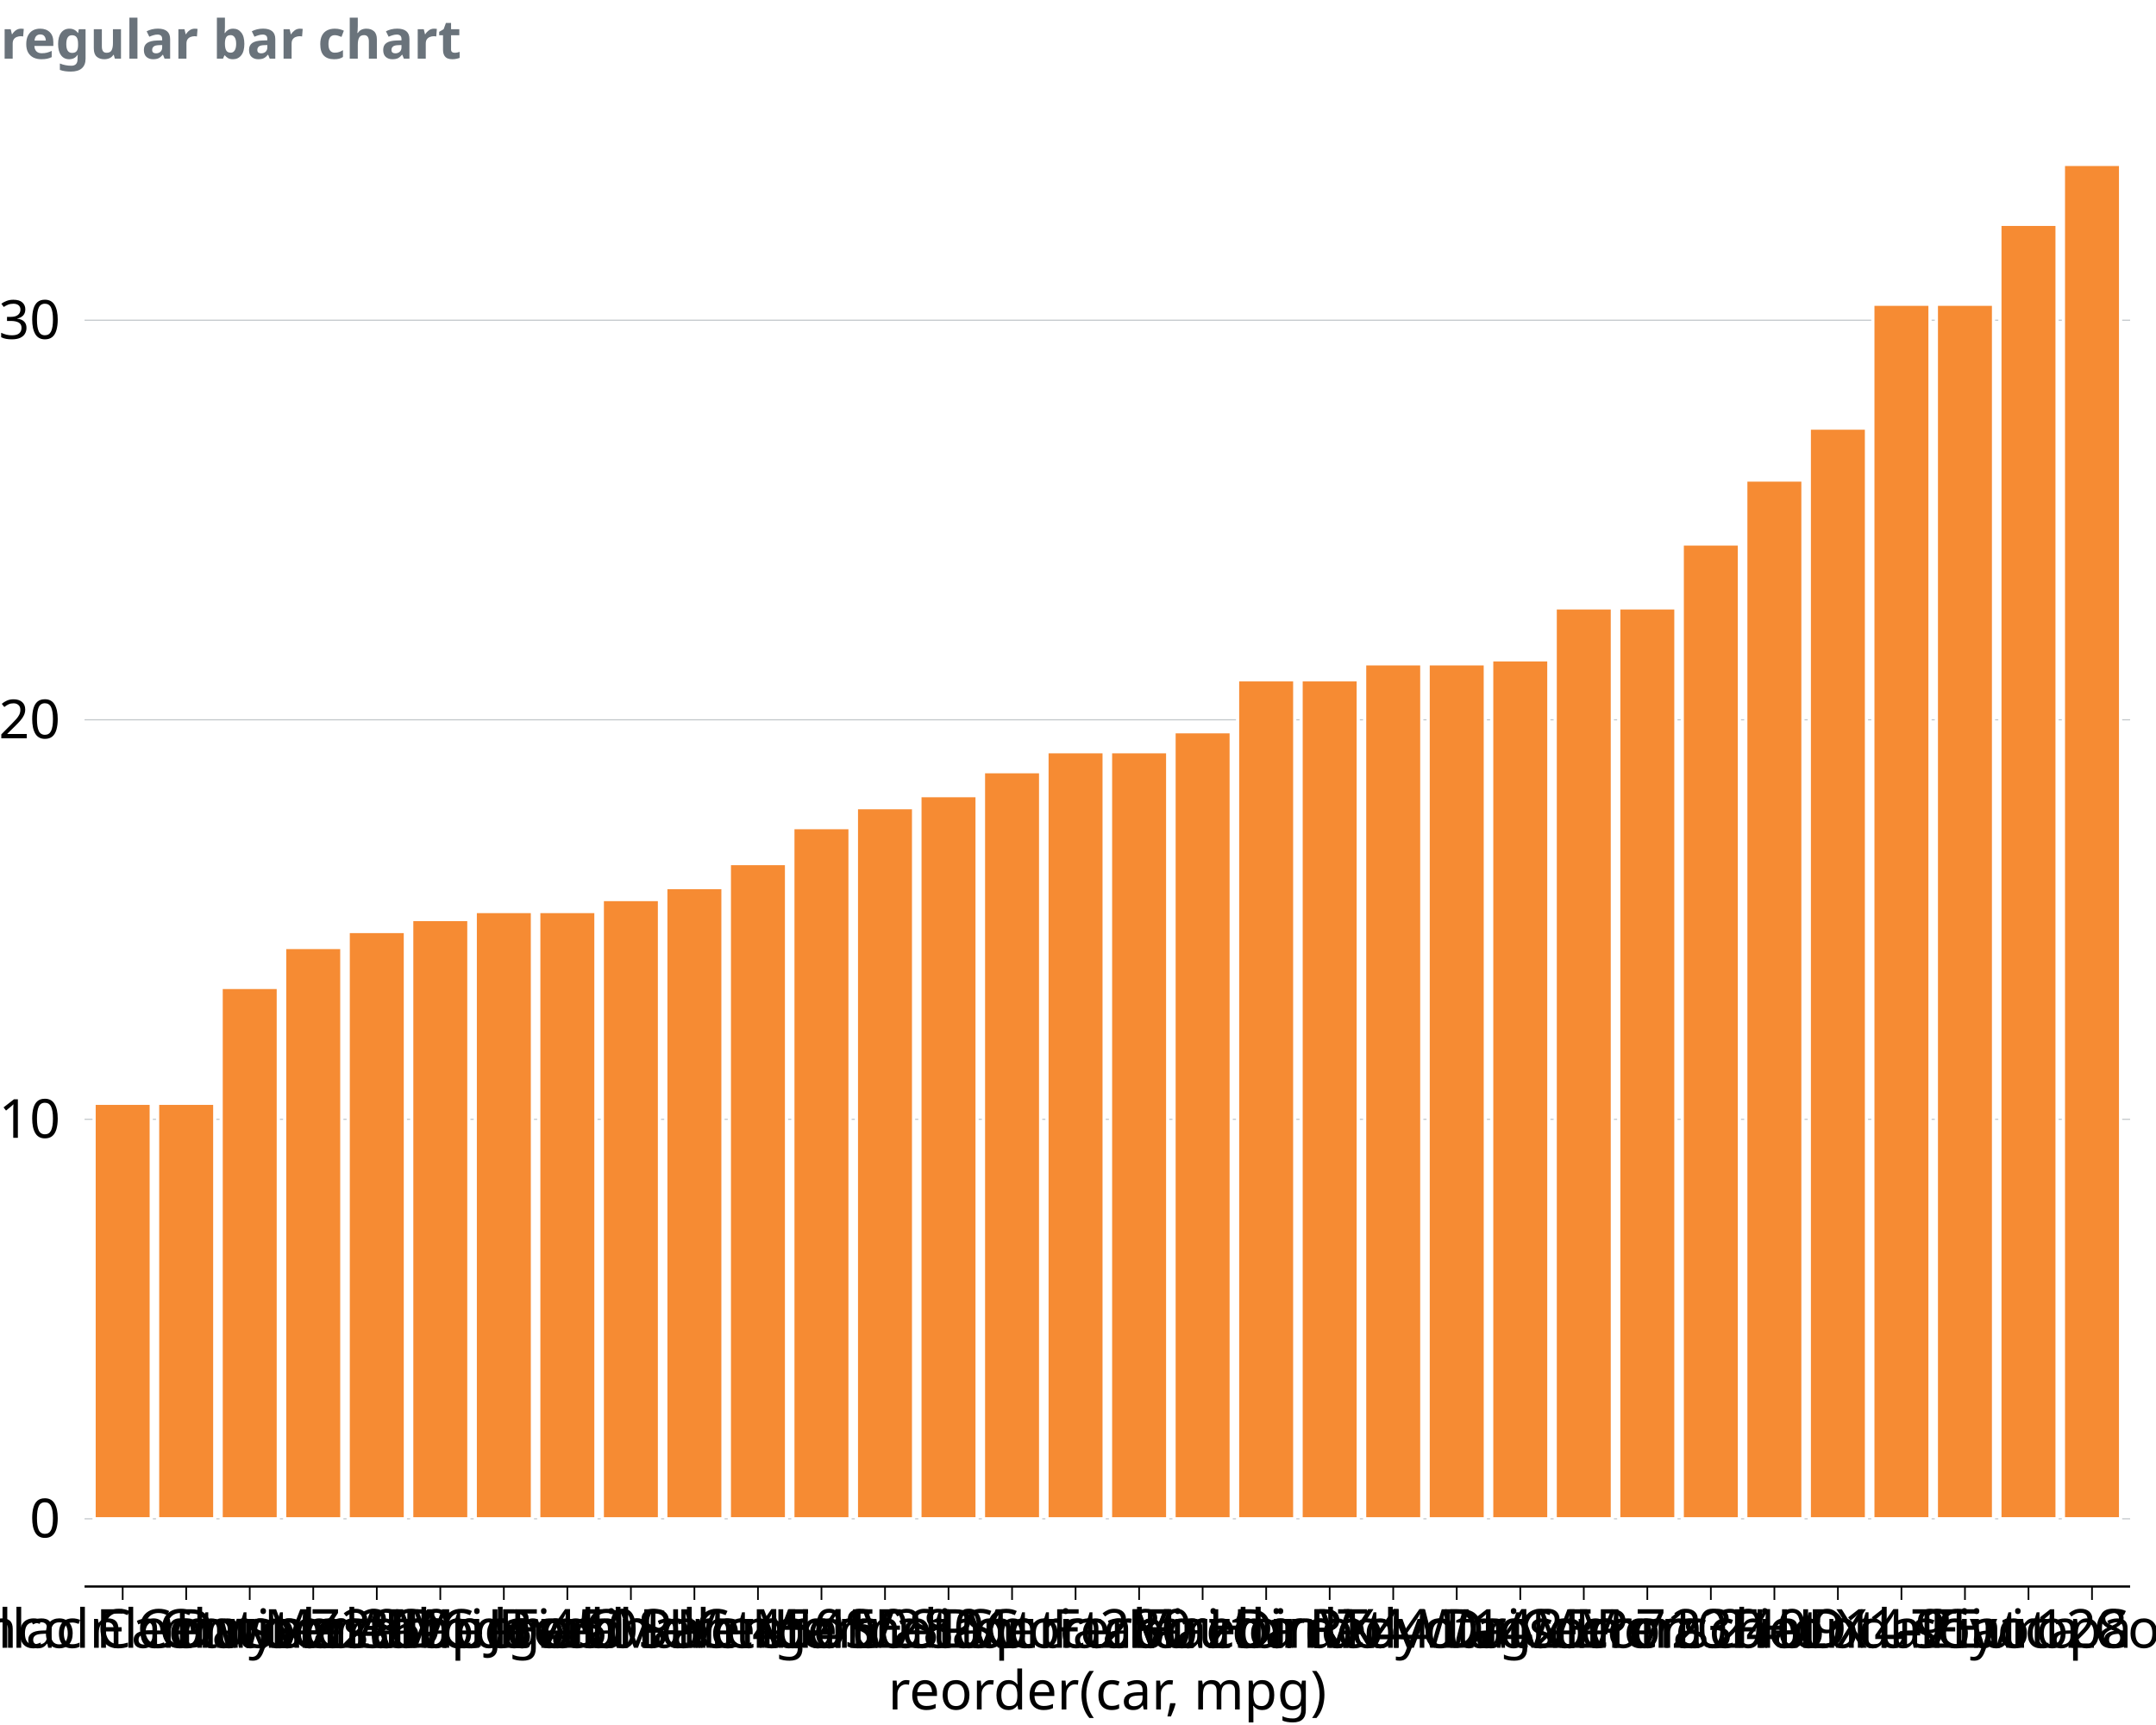
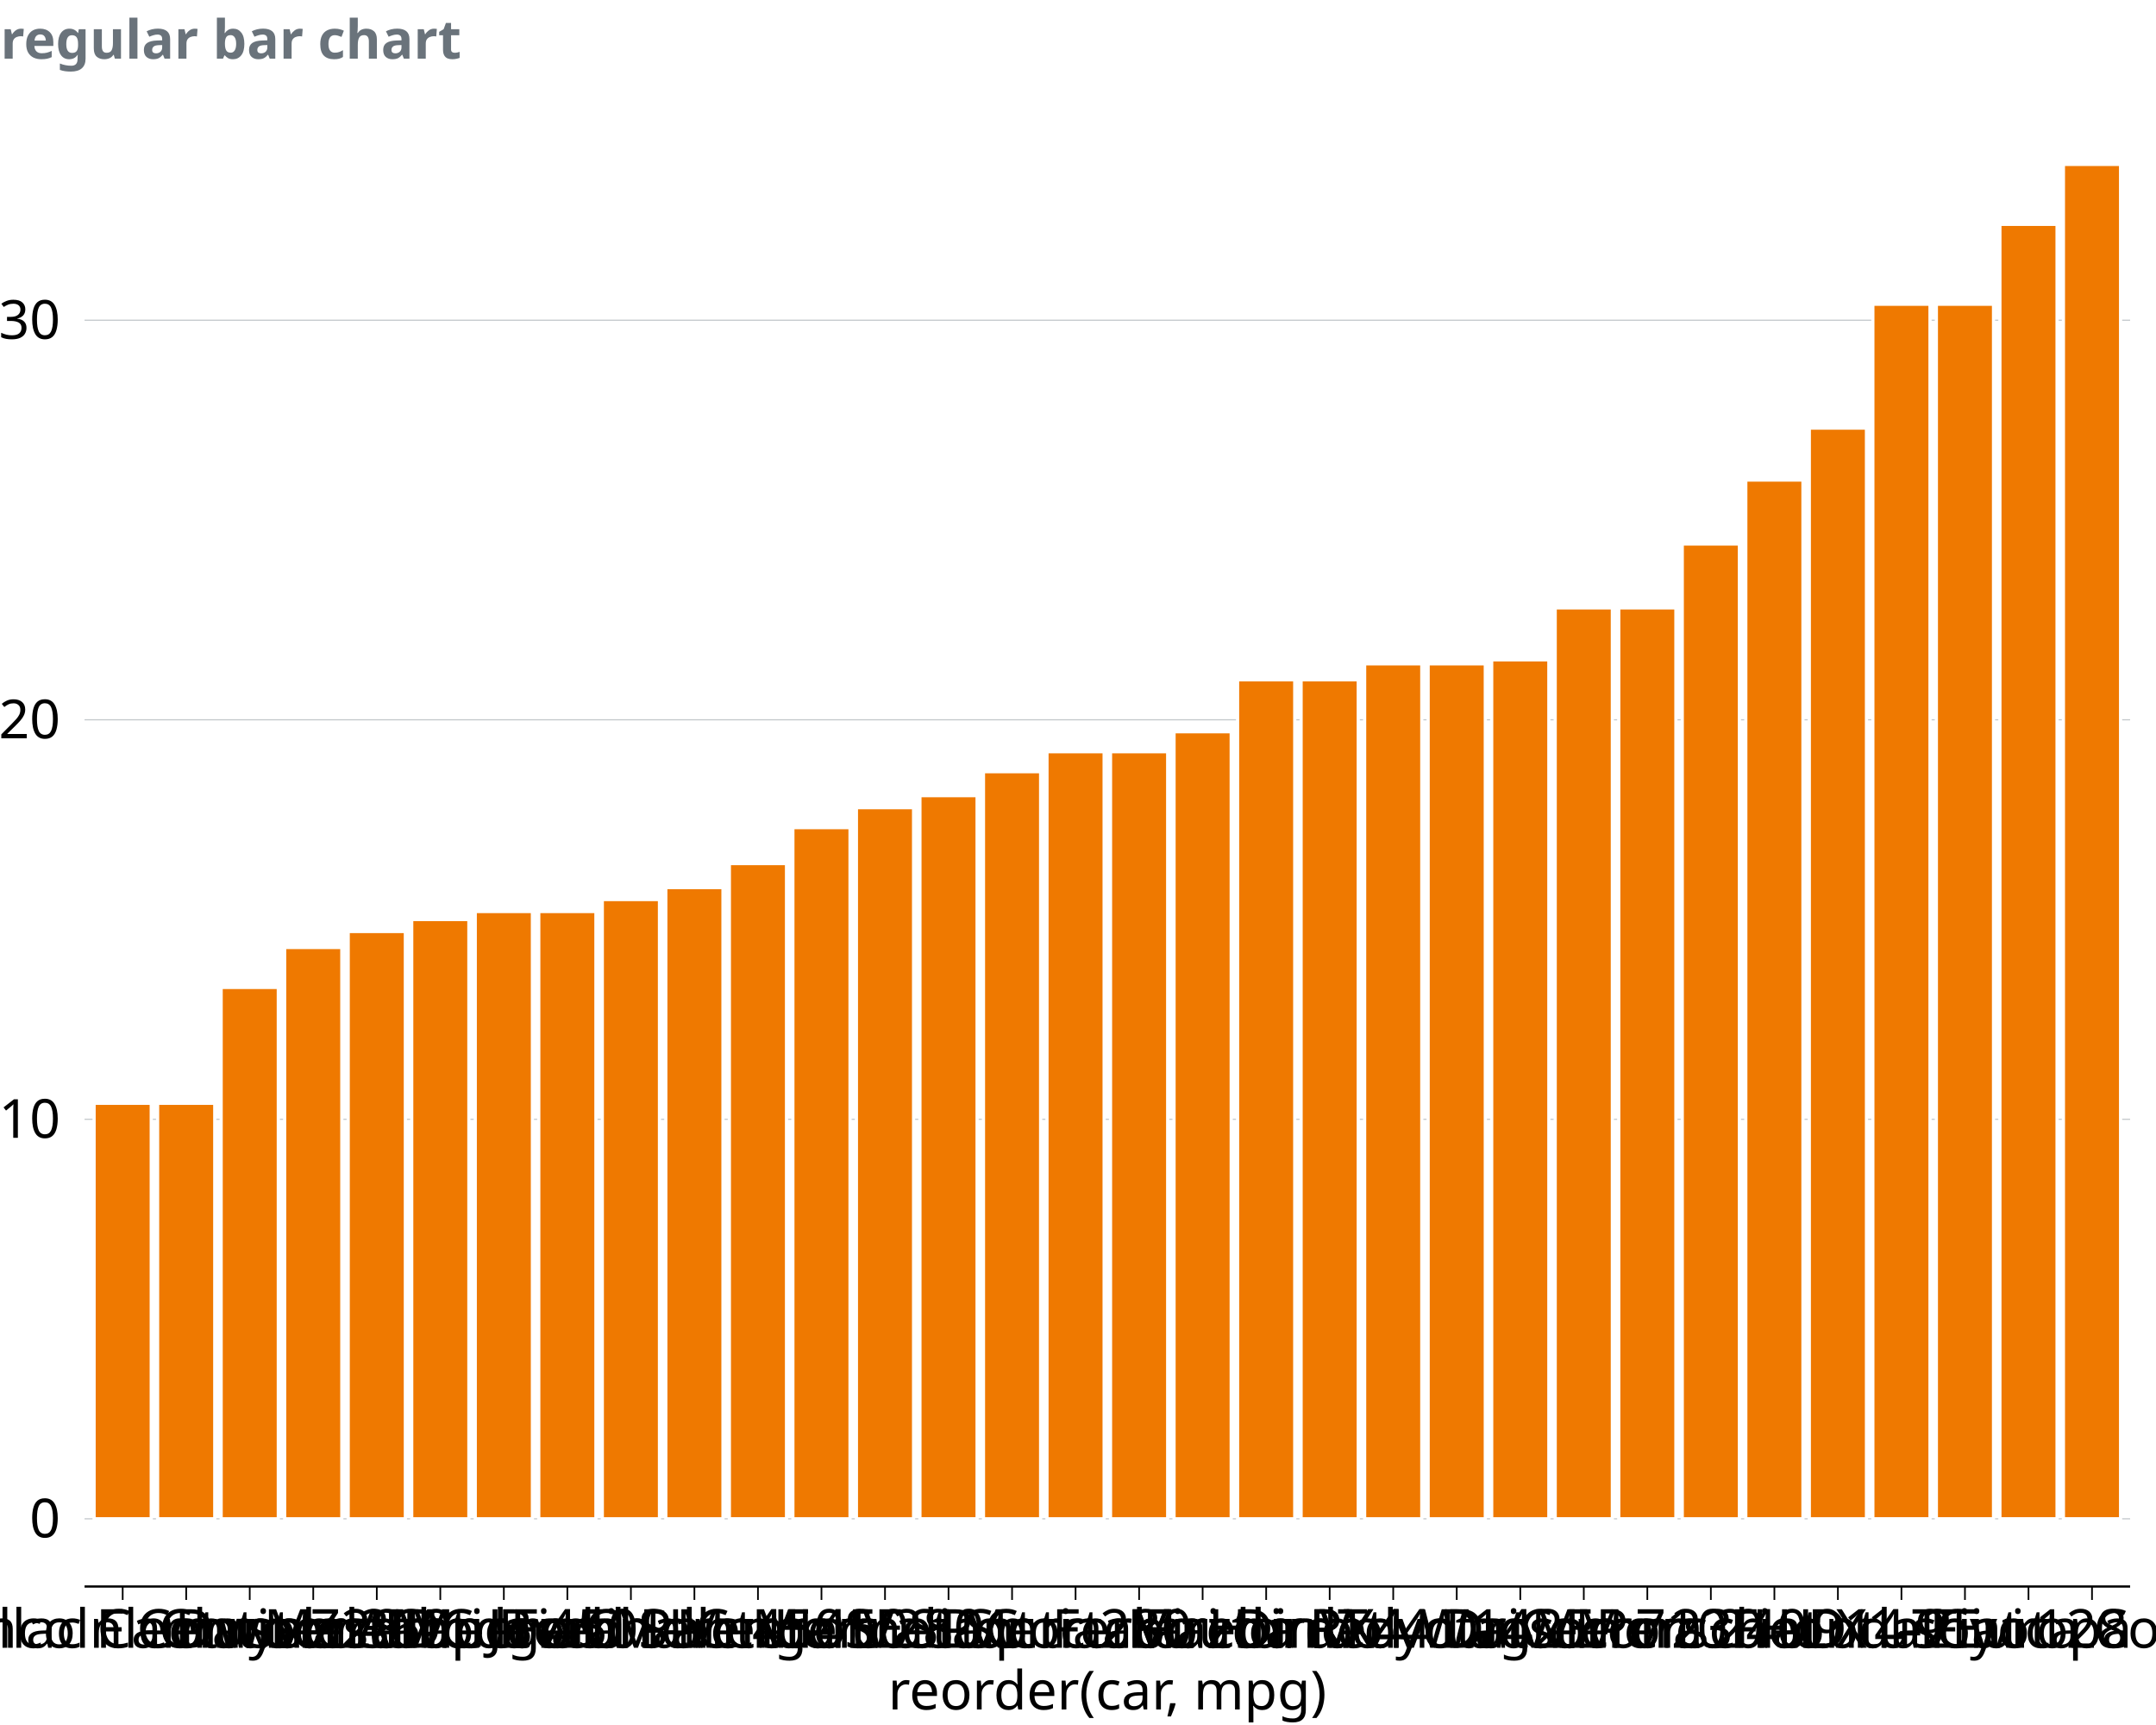
<svg xmlns="http://www.w3.org/2000/svg" class="svglite" data-engine-version="2.0" width="720.00pt" height="576.00pt" viewBox="0 0 720.00 576.00">
  <defs>
    <style type="text/css">
    .svglite line, .svglite polyline, .svglite polygon, .svglite path, .svglite rect, .svglite circle {
      fill: none;
      stroke: #000000;
      stroke-linecap: round;
      stroke-linejoin: round;
      stroke-miterlimit: 10.00;
    }
  </style>
  </defs>
  <rect width="100%" height="100%" style="stroke: none; fill: #FFFFFF;" />
  <defs>
    <clipPath id="cpMC4wMHw3MjAuMDB8MC4wMHw1NzYuMDA=">
      <rect x="0.00" y="0.00" width="720.00" height="576.00" />
    </clipPath>
  </defs>
  <g clip-path="url(#cpMC4wMHw3MjAuMDB8MC4wMHw1NzYuMDA=)">
    <rect x="0.00" y="0.00" width="720.00" height="576.00" style="stroke-width: 0.75; stroke: none; fill: #FFFFFF;" />
  </g>
  <defs>
    <clipPath id="cpMjguMjR8NzExLjM2fDMyLjI5fDUyOS43Ng==">
      <rect x="28.24" y="32.29" width="683.12" height="497.47" />
    </clipPath>
  </defs>
  <g clip-path="url(#cpMjguMjR8NzExLjM2fDMyLjI5fDUyOS43Ng==)">
    <rect x="28.24" y="32.29" width="683.12" height="497.47" style="stroke-width: 0.75; stroke: none; fill: #FFFFFF;" />
    <polyline points="28.24,507.15 711.36,507.15 " style="stroke-width: 0.38; stroke: #C3C7CB; stroke-linecap: butt;" />
    <polyline points="28.24,373.74 711.36,373.74 " style="stroke-width: 0.38; stroke: #C3C7CB; stroke-linecap: butt;" />
    <polyline points="28.24,240.34 711.36,240.34 " style="stroke-width: 0.38; stroke: #C3C7CB; stroke-linecap: butt;" />
    <polyline points="28.24,106.93 711.36,106.93 " style="stroke-width: 0.38; stroke: #C3C7CB; stroke-linecap: butt;" />
-     <rect x="413.29" y="227.00" width="19.09" height="280.15" style="stroke-width: 1.07; stroke: #FFFFFF; stroke-linecap: butt; stroke-linejoin: miter; fill: #F68B33;" />
-     <rect x="434.50" y="227.00" width="19.09" height="280.15" style="stroke-width: 1.07; stroke: #FFFFFF; stroke-linecap: butt; stroke-linejoin: miter; fill: #F68B33;" />
-     <rect x="519.36" y="202.98" width="19.09" height="304.16" style="stroke-width: 1.07; stroke: #FFFFFF; stroke-linecap: butt; stroke-linejoin: miter; fill: #F68B33;" />
-     <rect x="455.72" y="221.66" width="19.09" height="285.49" style="stroke-width: 1.07; stroke: #FFFFFF; stroke-linecap: butt; stroke-linejoin: miter; fill: #F68B33;" />
-     <rect x="328.43" y="257.68" width="19.09" height="249.47" style="stroke-width: 1.07; stroke: #FFFFFF; stroke-linecap: butt; stroke-linejoin: miter; fill: #F68B33;" />
-     <rect x="307.21" y="265.68" width="19.09" height="241.46" style="stroke-width: 1.07; stroke: #FFFFFF; stroke-linecap: butt; stroke-linejoin: miter; fill: #F68B33;" />
-     <rect x="95.06" y="316.38" width="19.09" height="190.77" style="stroke-width: 1.07; stroke: #FFFFFF; stroke-linecap: butt; stroke-linejoin: miter; fill: #F68B33;" />
-     <rect x="561.79" y="181.64" width="19.09" height="325.51" style="stroke-width: 1.07; stroke: #FFFFFF; stroke-linecap: butt; stroke-linejoin: miter; fill: #F68B33;" />
-     <rect x="540.58" y="202.98" width="19.09" height="304.16" style="stroke-width: 1.07; stroke: #FFFFFF; stroke-linecap: butt; stroke-linejoin: miter; fill: #F68B33;" />
-     <rect x="349.64" y="251.01" width="19.09" height="256.14" style="stroke-width: 1.07; stroke: #FFFFFF; stroke-linecap: butt; stroke-linejoin: miter; fill: #F68B33;" />
-     <rect x="286.00" y="269.69" width="19.09" height="237.46" style="stroke-width: 1.07; stroke: #FFFFFF; stroke-linecap: butt; stroke-linejoin: miter; fill: #F68B33;" />
-     <rect x="243.57" y="288.36" width="19.09" height="218.78" style="stroke-width: 1.07; stroke: #FFFFFF; stroke-linecap: butt; stroke-linejoin: miter; fill: #F68B33;" />
-     <rect x="264.78" y="276.36" width="19.09" height="230.79" style="stroke-width: 1.07; stroke: #FFFFFF; stroke-linecap: butt; stroke-linejoin: miter; fill: #F68B33;" />
-     <rect x="179.92" y="304.37" width="19.09" height="202.78" style="stroke-width: 1.07; stroke: #FFFFFF; stroke-linecap: butt; stroke-linejoin: miter; fill: #F68B33;" />
-     <rect x="31.42" y="368.40" width="19.09" height="138.74" style="stroke-width: 1.07; stroke: #FFFFFF; stroke-linecap: butt; stroke-linejoin: miter; fill: #F68B33;" />
-     <rect x="52.63" y="368.40" width="19.09" height="138.74" style="stroke-width: 1.07; stroke: #FFFFFF; stroke-linecap: butt; stroke-linejoin: miter; fill: #F68B33;" />
-     <rect x="116.28" y="311.04" width="19.09" height="196.11" style="stroke-width: 1.07; stroke: #FFFFFF; stroke-linecap: butt; stroke-linejoin: miter; fill: #F68B33;" />
-     <rect x="667.87" y="74.91" width="19.09" height="432.23" style="stroke-width: 1.07; stroke: #FFFFFF; stroke-linecap: butt; stroke-linejoin: miter; fill: #F68B33;" />
-     <rect x="625.44" y="101.59" width="19.09" height="405.55" style="stroke-width: 1.07; stroke: #FFFFFF; stroke-linecap: butt; stroke-linejoin: miter; fill: #F68B33;" />
-     <rect x="689.08" y="54.90" width="19.09" height="452.24" style="stroke-width: 1.07; stroke: #FFFFFF; stroke-linecap: butt; stroke-linejoin: miter; fill: #F68B33;" />
-     <rect x="498.15" y="220.33" width="19.09" height="286.82" style="stroke-width: 1.07; stroke: #FFFFFF; stroke-linecap: butt; stroke-linejoin: miter; fill: #F68B33;" />
-     <rect x="201.14" y="300.37" width="19.09" height="206.78" style="stroke-width: 1.07; stroke: #FFFFFF; stroke-linecap: butt; stroke-linejoin: miter; fill: #F68B33;" />
-     <rect x="158.71" y="304.37" width="19.09" height="202.78" style="stroke-width: 1.07; stroke: #FFFFFF; stroke-linecap: butt; stroke-linejoin: miter; fill: #F68B33;" />
-     <rect x="73.85" y="329.72" width="19.09" height="177.43" style="stroke-width: 1.07; stroke: #FFFFFF; stroke-linecap: butt; stroke-linejoin: miter; fill: #F68B33;" />
-     <rect x="370.86" y="251.01" width="19.09" height="256.14" style="stroke-width: 1.07; stroke: #FFFFFF; stroke-linecap: butt; stroke-linejoin: miter; fill: #F68B33;" />
-     <rect x="604.22" y="142.95" width="19.09" height="364.20" style="stroke-width: 1.07; stroke: #FFFFFF; stroke-linecap: butt; stroke-linejoin: miter; fill: #F68B33;" />
-     <rect x="583.01" y="160.29" width="19.09" height="346.85" style="stroke-width: 1.07; stroke: #FFFFFF; stroke-linecap: butt; stroke-linejoin: miter; fill: #F68B33;" />
-     <rect x="646.65" y="101.59" width="19.09" height="405.55" style="stroke-width: 1.07; stroke: #FFFFFF; stroke-linecap: butt; stroke-linejoin: miter; fill: #F68B33;" />
-     <rect x="222.35" y="296.37" width="19.09" height="210.78" style="stroke-width: 1.07; stroke: #FFFFFF; stroke-linecap: butt; stroke-linejoin: miter; fill: #F68B33;" />
-     <rect x="392.07" y="244.34" width="19.09" height="262.81" style="stroke-width: 1.07; stroke: #FFFFFF; stroke-linecap: butt; stroke-linejoin: miter; fill: #F68B33;" />
-     <rect x="137.49" y="307.04" width="19.09" height="200.11" style="stroke-width: 1.07; stroke: #FFFFFF; stroke-linecap: butt; stroke-linejoin: miter; fill: #F68B33;" />
-     <rect x="476.93" y="221.66" width="19.09" height="285.49" style="stroke-width: 1.07; stroke: #FFFFFF; stroke-linecap: butt; stroke-linejoin: miter; fill: #F68B33;" />
+     <rect x="413.29" y="227.00" width="19.09" height="280.15" style="stroke-width: 1.07; stroke: #FFFFFF; stroke-linecap: butt; stroke-linejoin: miter; fill: #EF7900;" />
+     <rect x="434.50" y="227.00" width="19.09" height="280.15" style="stroke-width: 1.07; stroke: #FFFFFF; stroke-linecap: butt; stroke-linejoin: miter; fill: #EF7900;" />
+     <rect x="519.36" y="202.98" width="19.09" height="304.16" style="stroke-width: 1.07; stroke: #FFFFFF; stroke-linecap: butt; stroke-linejoin: miter; fill: #EF7900;" />
+     <rect x="455.72" y="221.66" width="19.09" height="285.49" style="stroke-width: 1.07; stroke: #FFFFFF; stroke-linecap: butt; stroke-linejoin: miter; fill: #EF7900;" />
+     <rect x="328.43" y="257.68" width="19.09" height="249.47" style="stroke-width: 1.07; stroke: #FFFFFF; stroke-linecap: butt; stroke-linejoin: miter; fill: #EF7900;" />
+     <rect x="307.21" y="265.68" width="19.09" height="241.46" style="stroke-width: 1.07; stroke: #FFFFFF; stroke-linecap: butt; stroke-linejoin: miter; fill: #EF7900;" />
+     <rect x="95.06" y="316.38" width="19.09" height="190.77" style="stroke-width: 1.07; stroke: #FFFFFF; stroke-linecap: butt; stroke-linejoin: miter; fill: #EF7900;" />
+     <rect x="561.79" y="181.64" width="19.09" height="325.51" style="stroke-width: 1.07; stroke: #FFFFFF; stroke-linecap: butt; stroke-linejoin: miter; fill: #EF7900;" />
+     <rect x="540.58" y="202.98" width="19.09" height="304.16" style="stroke-width: 1.07; stroke: #FFFFFF; stroke-linecap: butt; stroke-linejoin: miter; fill: #EF7900;" />
+     <rect x="349.64" y="251.01" width="19.09" height="256.14" style="stroke-width: 1.07; stroke: #FFFFFF; stroke-linecap: butt; stroke-linejoin: miter; fill: #EF7900;" />
+     <rect x="286.00" y="269.69" width="19.09" height="237.46" style="stroke-width: 1.07; stroke: #FFFFFF; stroke-linecap: butt; stroke-linejoin: miter; fill: #EF7900;" />
+     <rect x="243.57" y="288.36" width="19.09" height="218.78" style="stroke-width: 1.07; stroke: #FFFFFF; stroke-linecap: butt; stroke-linejoin: miter; fill: #EF7900;" />
+     <rect x="264.78" y="276.36" width="19.09" height="230.79" style="stroke-width: 1.07; stroke: #FFFFFF; stroke-linecap: butt; stroke-linejoin: miter; fill: #EF7900;" />
+     <rect x="179.92" y="304.37" width="19.09" height="202.78" style="stroke-width: 1.07; stroke: #FFFFFF; stroke-linecap: butt; stroke-linejoin: miter; fill: #EF7900;" />
+     <rect x="31.42" y="368.40" width="19.09" height="138.74" style="stroke-width: 1.07; stroke: #FFFFFF; stroke-linecap: butt; stroke-linejoin: miter; fill: #EF7900;" />
+     <rect x="52.63" y="368.40" width="19.09" height="138.74" style="stroke-width: 1.07; stroke: #FFFFFF; stroke-linecap: butt; stroke-linejoin: miter; fill: #EF7900;" />
+     <rect x="116.28" y="311.04" width="19.09" height="196.11" style="stroke-width: 1.07; stroke: #FFFFFF; stroke-linecap: butt; stroke-linejoin: miter; fill: #EF7900;" />
+     <rect x="667.87" y="74.91" width="19.09" height="432.23" style="stroke-width: 1.07; stroke: #FFFFFF; stroke-linecap: butt; stroke-linejoin: miter; fill: #EF7900;" />
+     <rect x="625.44" y="101.59" width="19.09" height="405.55" style="stroke-width: 1.07; stroke: #FFFFFF; stroke-linecap: butt; stroke-linejoin: miter; fill: #EF7900;" />
+     <rect x="689.08" y="54.90" width="19.09" height="452.24" style="stroke-width: 1.07; stroke: #FFFFFF; stroke-linecap: butt; stroke-linejoin: miter; fill: #EF7900;" />
+     <rect x="498.15" y="220.33" width="19.09" height="286.82" style="stroke-width: 1.07; stroke: #FFFFFF; stroke-linecap: butt; stroke-linejoin: miter; fill: #EF7900;" />
+     <rect x="201.14" y="300.37" width="19.09" height="206.78" style="stroke-width: 1.07; stroke: #FFFFFF; stroke-linecap: butt; stroke-linejoin: miter; fill: #EF7900;" />
+     <rect x="158.71" y="304.37" width="19.09" height="202.78" style="stroke-width: 1.07; stroke: #FFFFFF; stroke-linecap: butt; stroke-linejoin: miter; fill: #EF7900;" />
+     <rect x="73.85" y="329.72" width="19.09" height="177.43" style="stroke-width: 1.07; stroke: #FFFFFF; stroke-linecap: butt; stroke-linejoin: miter; fill: #EF7900;" />
+     <rect x="370.86" y="251.01" width="19.09" height="256.14" style="stroke-width: 1.07; stroke: #FFFFFF; stroke-linecap: butt; stroke-linejoin: miter; fill: #EF7900;" />
+     <rect x="604.22" y="142.95" width="19.09" height="364.20" style="stroke-width: 1.07; stroke: #FFFFFF; stroke-linecap: butt; stroke-linejoin: miter; fill: #EF7900;" />
+     <rect x="583.01" y="160.29" width="19.09" height="346.85" style="stroke-width: 1.07; stroke: #FFFFFF; stroke-linecap: butt; stroke-linejoin: miter; fill: #EF7900;" />
+     <rect x="646.65" y="101.59" width="19.09" height="405.55" style="stroke-width: 1.07; stroke: #FFFFFF; stroke-linecap: butt; stroke-linejoin: miter; fill: #EF7900;" />
+     <rect x="222.35" y="296.37" width="19.09" height="210.78" style="stroke-width: 1.07; stroke: #FFFFFF; stroke-linecap: butt; stroke-linejoin: miter; fill: #EF7900;" />
+     <rect x="392.07" y="244.34" width="19.09" height="262.81" style="stroke-width: 1.07; stroke: #FFFFFF; stroke-linecap: butt; stroke-linejoin: miter; fill: #EF7900;" />
+     <rect x="137.49" y="307.04" width="19.09" height="200.11" style="stroke-width: 1.07; stroke: #FFFFFF; stroke-linecap: butt; stroke-linejoin: miter; fill: #EF7900;" />
+     <rect x="476.93" y="221.66" width="19.09" height="285.49" style="stroke-width: 1.07; stroke: #FFFFFF; stroke-linecap: butt; stroke-linejoin: miter; fill: #EF7900;" />
  </g>
  <g clip-path="url(#cpMC4wMHw3MjAuMDB8MC4wMHw1NzYuMDA=)">
    <text x="20.17" y="513.34" text-anchor="end" style="font-size: 18.00px; font-family: sans;" textLength="10.01px" lengthAdjust="spacingAndGlyphs">0</text>
    <text x="20.17" y="379.93" text-anchor="end" style="font-size: 18.00px; font-family: sans;" textLength="20.02px" lengthAdjust="spacingAndGlyphs">10</text>
    <text x="20.17" y="246.53" text-anchor="end" style="font-size: 18.00px; font-family: sans;" textLength="20.02px" lengthAdjust="spacingAndGlyphs">20</text>
    <text x="20.17" y="113.12" text-anchor="end" style="font-size: 18.00px; font-family: sans;" textLength="20.02px" lengthAdjust="spacingAndGlyphs">30</text>
    <polyline points="28.24,529.76 711.36,529.76 " style="stroke-width: 0.75; stroke-linecap: butt;" />
    <polyline points="40.97,534.24 40.97,529.76 " style="stroke-width: 0.56; stroke-linecap: butt;" />
    <polyline points="62.18,534.24 62.18,529.76 " style="stroke-width: 0.56; stroke-linecap: butt;" />
    <polyline points="83.40,534.24 83.40,529.76 " style="stroke-width: 0.56; stroke-linecap: butt;" />
    <polyline points="104.61,534.24 104.61,529.76 " style="stroke-width: 0.56; stroke-linecap: butt;" />
    <polyline points="125.83,534.24 125.83,529.76 " style="stroke-width: 0.56; stroke-linecap: butt;" />
    <polyline points="147.04,534.24 147.04,529.76 " style="stroke-width: 0.56; stroke-linecap: butt;" />
    <polyline points="168.26,534.24 168.26,529.76 " style="stroke-width: 0.56; stroke-linecap: butt;" />
    <polyline points="189.47,534.24 189.47,529.76 " style="stroke-width: 0.56; stroke-linecap: butt;" />
    <polyline points="210.69,534.24 210.69,529.76 " style="stroke-width: 0.56; stroke-linecap: butt;" />
    <polyline points="231.90,534.24 231.90,529.76 " style="stroke-width: 0.56; stroke-linecap: butt;" />
    <polyline points="253.12,534.24 253.12,529.76 " style="stroke-width: 0.56; stroke-linecap: butt;" />
    <polyline points="274.33,534.24 274.33,529.76 " style="stroke-width: 0.56; stroke-linecap: butt;" />
    <polyline points="295.55,534.24 295.55,529.76 " style="stroke-width: 0.56; stroke-linecap: butt;" />
    <polyline points="316.76,534.24 316.76,529.76 " style="stroke-width: 0.56; stroke-linecap: butt;" />
    <polyline points="337.98,534.24 337.98,529.76 " style="stroke-width: 0.56; stroke-linecap: butt;" />
    <polyline points="359.19,534.24 359.19,529.76 " style="stroke-width: 0.56; stroke-linecap: butt;" />
    <polyline points="380.41,534.24 380.41,529.76 " style="stroke-width: 0.56; stroke-linecap: butt;" />
    <polyline points="401.62,534.24 401.62,529.76 " style="stroke-width: 0.56; stroke-linecap: butt;" />
    <polyline points="422.84,534.24 422.84,529.76 " style="stroke-width: 0.56; stroke-linecap: butt;" />
    <polyline points="444.05,534.24 444.05,529.76 " style="stroke-width: 0.56; stroke-linecap: butt;" />
    <polyline points="465.27,534.24 465.27,529.76 " style="stroke-width: 0.56; stroke-linecap: butt;" />
    <polyline points="486.48,534.24 486.48,529.76 " style="stroke-width: 0.56; stroke-linecap: butt;" />
    <polyline points="507.70,534.24 507.70,529.76 " style="stroke-width: 0.56; stroke-linecap: butt;" />
    <polyline points="528.91,534.24 528.91,529.76 " style="stroke-width: 0.56; stroke-linecap: butt;" />
    <polyline points="550.13,534.24 550.13,529.76 " style="stroke-width: 0.56; stroke-linecap: butt;" />
    <polyline points="571.34,534.24 571.34,529.76 " style="stroke-width: 0.56; stroke-linecap: butt;" />
    <polyline points="592.56,534.24 592.56,529.76 " style="stroke-width: 0.56; stroke-linecap: butt;" />
    <polyline points="613.77,534.24 613.77,529.76 " style="stroke-width: 0.56; stroke-linecap: butt;" />
    <polyline points="634.99,534.24 634.99,529.76 " style="stroke-width: 0.56; stroke-linecap: butt;" />
    <polyline points="656.20,534.24 656.20,529.76 " style="stroke-width: 0.56; stroke-linecap: butt;" />
    <polyline points="677.42,534.24 677.42,529.76 " style="stroke-width: 0.56; stroke-linecap: butt;" />
    <polyline points="698.63,534.24 698.63,529.76 " style="stroke-width: 0.56; stroke-linecap: butt;" />
    <text x="40.97" y="550.22" text-anchor="middle" style="font-size: 18.00px; font-family: sans;" textLength="152.09px" lengthAdjust="spacingAndGlyphs">Cadillac Fleetwood</text>
    <text x="62.18" y="550.22" text-anchor="middle" style="font-size: 18.00px; font-family: sans;" textLength="153.11px" lengthAdjust="spacingAndGlyphs">Lincoln Continental</text>
    <text x="83.40" y="550.22" text-anchor="middle" style="font-size: 18.00px; font-family: sans;" textLength="100.05px" lengthAdjust="spacingAndGlyphs">Camaro Z28</text>
    <text x="104.61" y="550.22" text-anchor="middle" style="font-size: 18.00px; font-family: sans;" textLength="88.06px" lengthAdjust="spacingAndGlyphs">Duster 360</text>
    <text x="125.83" y="550.22" text-anchor="middle" style="font-size: 18.00px; font-family: sans;" textLength="136.05px" lengthAdjust="spacingAndGlyphs">Chrysler Imperial</text>
    <text x="147.04" y="550.22" text-anchor="middle" style="font-size: 18.00px; font-family: sans;" textLength="112.06px" lengthAdjust="spacingAndGlyphs">Maserati Bora</text>
    <text x="168.26" y="550.22" text-anchor="middle" style="font-size: 18.00px; font-family: sans;" textLength="101.06px" lengthAdjust="spacingAndGlyphs">AMC Javelin</text>
    <text x="189.47" y="550.22" text-anchor="middle" style="font-size: 18.00px; font-family: sans;" textLength="110.07px" lengthAdjust="spacingAndGlyphs">Merc 450SLC</text>
    <text x="210.69" y="550.22" text-anchor="middle" style="font-size: 18.00px; font-family: sans;" textLength="145.11px" lengthAdjust="spacingAndGlyphs">Dodge Challenger</text>
    <text x="231.90" y="550.22" text-anchor="middle" style="font-size: 18.00px; font-family: sans;" textLength="120.07px" lengthAdjust="spacingAndGlyphs">Ford Pantera L</text>
    <text x="253.12" y="550.22" text-anchor="middle" style="font-size: 18.00px; font-family: sans;" textLength="99.07px" lengthAdjust="spacingAndGlyphs">Merc 450SE</text>
    <text x="274.33" y="550.22" text-anchor="middle" style="font-size: 18.00px; font-family: sans;" textLength="97.07px" lengthAdjust="spacingAndGlyphs">Merc 450SL</text>
    <text x="295.55" y="550.22" text-anchor="middle" style="font-size: 18.00px; font-family: sans;" textLength="88.05px" lengthAdjust="spacingAndGlyphs">Merc 280C</text>
    <text x="316.76" y="550.22" text-anchor="middle" style="font-size: 18.00px; font-family: sans;" textLength="55.04px" lengthAdjust="spacingAndGlyphs">Valiant</text>
    <text x="337.98" y="550.22" text-anchor="middle" style="font-size: 18.00px; font-family: sans;" textLength="147.11px" lengthAdjust="spacingAndGlyphs">Hornet Sportabout</text>
    <text x="359.19" y="550.22" text-anchor="middle" style="font-size: 18.00px; font-family: sans;" textLength="75.05px" lengthAdjust="spacingAndGlyphs">Merc 280</text>
    <text x="380.41" y="550.22" text-anchor="middle" style="font-size: 18.00px; font-family: sans;" textLength="126.06px" lengthAdjust="spacingAndGlyphs">Pontiac Firebird</text>
    <text x="401.62" y="550.22" text-anchor="middle" style="font-size: 18.00px; font-family: sans;" textLength="95.02px" lengthAdjust="spacingAndGlyphs">Ferrari Dino</text>
    <text x="422.84" y="550.22" text-anchor="middle" style="font-size: 18.00px; font-family: sans;" textLength="94.07px" lengthAdjust="spacingAndGlyphs">Mazda RX4</text>
    <text x="444.05" y="550.22" text-anchor="middle" style="font-size: 18.00px; font-family: sans;" textLength="136.08px" lengthAdjust="spacingAndGlyphs">Mazda RX4 Wag</text>
    <text x="465.27" y="550.22" text-anchor="middle" style="font-size: 18.00px; font-family: sans;" textLength="116.06px" lengthAdjust="spacingAndGlyphs">Hornet 4 Drive</text>
    <text x="486.48" y="550.22" text-anchor="middle" style="font-size: 18.00px; font-family: sans;" textLength="92.08px" lengthAdjust="spacingAndGlyphs">Volvo 142E</text>
    <text x="507.70" y="550.22" text-anchor="middle" style="font-size: 18.00px; font-family: sans;" textLength="119.08px" lengthAdjust="spacingAndGlyphs">Toyota Corona</text>
    <text x="528.91" y="550.22" text-anchor="middle" style="font-size: 18.00px; font-family: sans;" textLength="92.08px" lengthAdjust="spacingAndGlyphs">Datsun 710</text>
    <text x="550.13" y="550.22" text-anchor="middle" style="font-size: 18.00px; font-family: sans;" textLength="75.05px" lengthAdjust="spacingAndGlyphs">Merc 230</text>
    <text x="571.34" y="550.22" text-anchor="middle" style="font-size: 18.00px; font-family: sans;" textLength="88.05px" lengthAdjust="spacingAndGlyphs">Merc 240D</text>
    <text x="592.56" y="550.22" text-anchor="middle" style="font-size: 18.00px; font-family: sans;" textLength="117.09px" lengthAdjust="spacingAndGlyphs">Porsche 914-2</text>
    <text x="613.77" y="550.22" text-anchor="middle" style="font-size: 18.00px; font-family: sans;" textLength="73.03px" lengthAdjust="spacingAndGlyphs">Fiat X1-9</text>
    <text x="634.99" y="550.22" text-anchor="middle" style="font-size: 18.00px; font-family: sans;" textLength="97.06px" lengthAdjust="spacingAndGlyphs">Honda Civic</text>
    <text x="656.20" y="550.22" text-anchor="middle" style="font-size: 18.00px; font-family: sans;" textLength="107.09px" lengthAdjust="spacingAndGlyphs">Lotus Europa</text>
    <text x="677.42" y="550.22" text-anchor="middle" style="font-size: 18.00px; font-family: sans;" textLength="65.04px" lengthAdjust="spacingAndGlyphs">Fiat 128</text>
    <text x="698.63" y="550.22" text-anchor="middle" style="font-size: 18.00px; font-family: sans;" textLength="117.06px" lengthAdjust="spacingAndGlyphs">Toyota Corolla</text>
    <text x="369.80" y="570.82" text-anchor="middle" style="font-size: 18.00px; font-family: sans;" textLength="140.05px" lengthAdjust="spacingAndGlyphs">reorder(car, mpg)</text>
    <text x="0.14" y="19.59" style="font-size: 18.00px; font-weight: bold; fill: #6A737B; font-family: sans;" textLength="132.07px" lengthAdjust="spacingAndGlyphs">regular bar chart</text>
  </g>
</svg>
